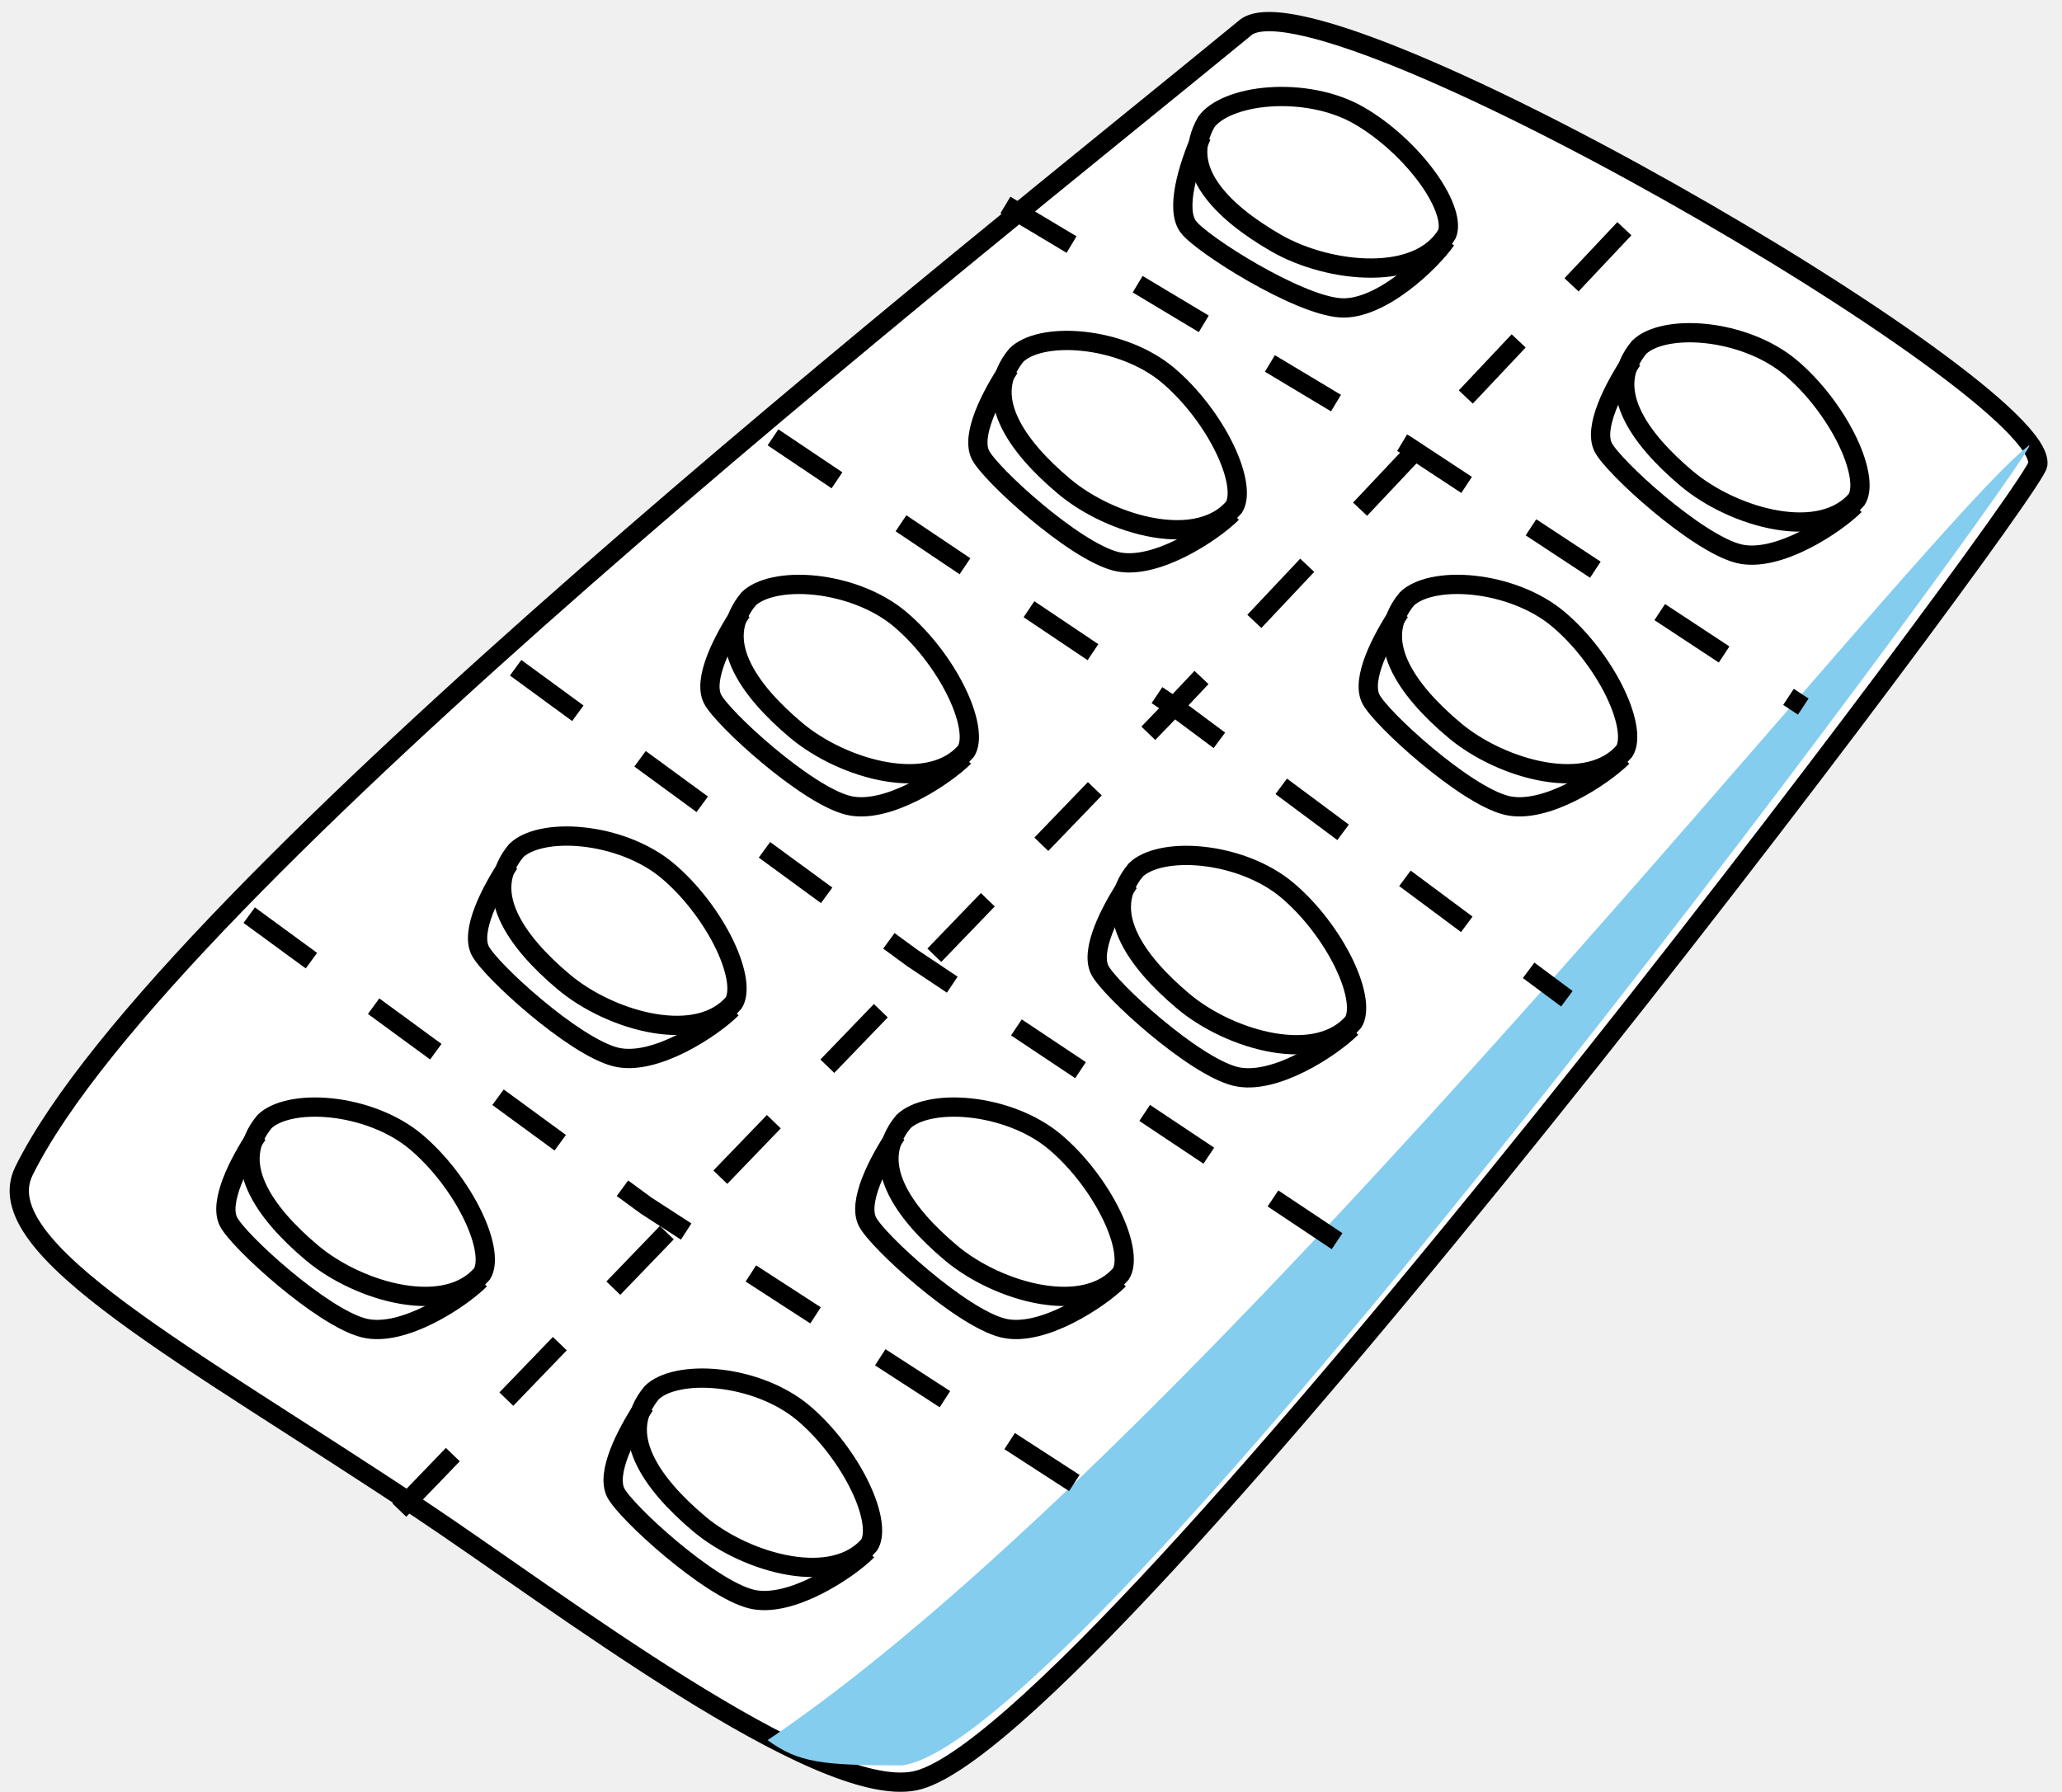
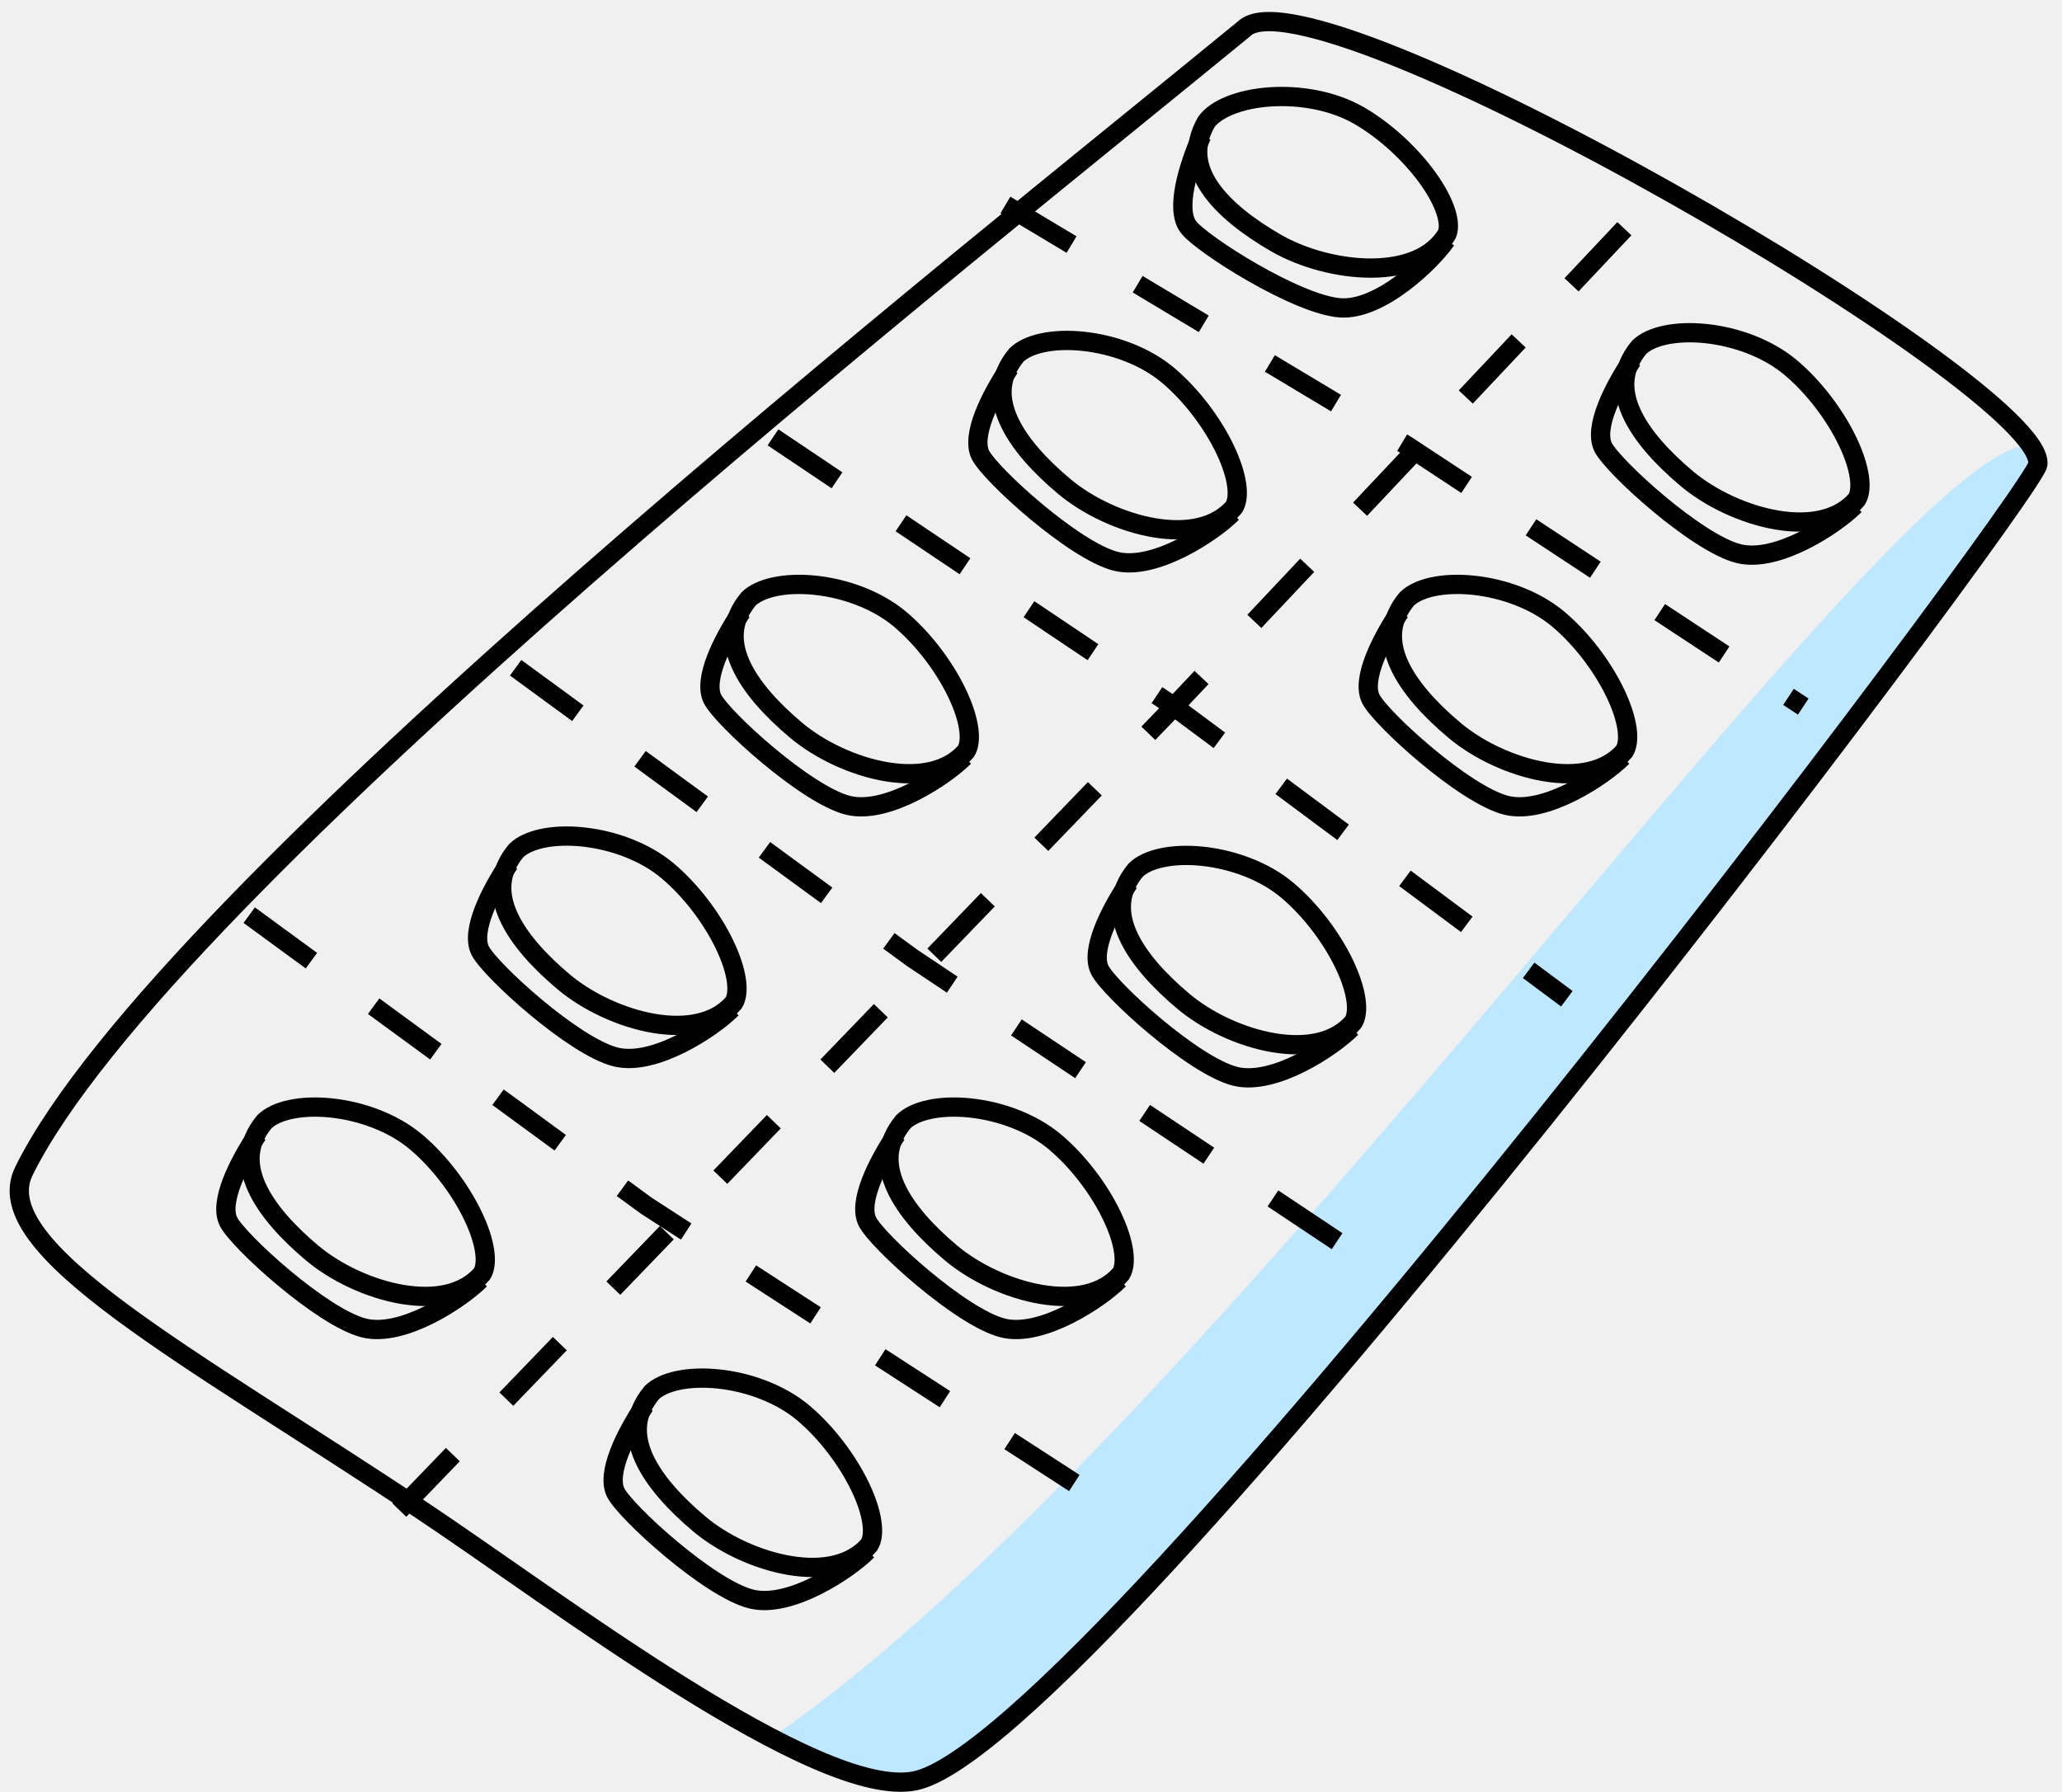
- <svg xmlns="http://www.w3.org/2000/svg" height="93" viewBox="0 0 107 93" fill="none">
-   <path d="M1.242 60.776C-0.745 64.803 9.804 70.329 21.851 78.36C28.894 83.055 42.458 93.438 47.471 92.426C56.861 90.531 105.557 25.619 105.745 24.105C106.245 20.085 68.068 -2.019 64.552 1.499C50.485 13.052 8.472 46.121 1.242 60.776Z" fill="white" stroke="black" />
+ <svg xmlns="http://www.w3.org/2000/svg" width="107" height="93" viewBox="0 0 107 93" fill="none">
  <path d="M20.722 78.374L60.917 36.679L85.535 10.55" stroke="black" stroke-dasharray="4 4" />
  <path d="M64.174 25.178C64.247 25.714 64.179 26.091 64.032 26.327C63.125 27.387 61.61 27.677 59.903 27.392C58.196 27.106 56.429 26.257 55.221 25.243C53.965 24.19 52.869 23.001 52.337 21.806C52.073 21.215 51.955 20.64 52.008 20.087C52.061 19.543 52.281 18.986 52.747 18.424C53.034 18.145 53.491 17.922 54.097 17.792C54.708 17.661 55.435 17.632 56.208 17.714C57.76 17.877 59.418 18.476 60.601 19.469C61.818 20.491 62.906 21.94 63.562 23.308C63.89 23.992 64.101 24.635 64.174 25.178Z" stroke="black" />
  <path d="M52.382 19.086C51.377 20.593 50.378 22.602 50.875 23.607C51.372 24.613 55.73 28.589 57.908 29.133C59.918 29.636 62.931 27.626 63.935 26.622" stroke="black" />
-   <path d="M70.365 51.905C70.438 52.441 70.37 52.818 70.223 53.054C69.316 54.114 67.801 54.404 66.094 54.119C64.387 53.833 62.62 52.984 61.411 51.97C60.156 50.917 59.06 49.728 58.528 48.533C58.264 47.943 58.146 47.367 58.2 46.813C58.252 46.27 58.471 45.713 58.938 45.151C59.225 44.872 59.682 44.649 60.288 44.519C60.899 44.388 61.627 44.359 62.399 44.441C63.95 44.604 65.609 45.203 66.792 46.196C68.009 47.218 69.097 48.667 69.753 50.035C70.081 50.719 70.292 51.362 70.365 51.905Z" stroke="black" />
-   <path d="M58.573 45.813C57.568 47.32 56.569 49.329 57.066 50.334C57.563 51.34 61.921 55.316 64.099 55.86C66.109 56.363 69.121 54.353 70.126 53.349" stroke="black" />
+   <path d="M70.365 51.905C70.438 52.441 70.37 52.818 70.223 53.053C69.316 54.114 67.801 54.404 66.094 54.118C64.387 53.833 62.62 52.984 61.411 51.97C60.156 50.916 59.06 49.728 58.528 48.533C58.264 47.942 58.146 47.367 58.2 46.813C58.252 46.27 58.471 45.713 58.938 45.151C59.225 44.872 59.682 44.649 60.288 44.519C60.899 44.388 61.627 44.359 62.399 44.441C63.95 44.604 65.609 45.203 66.792 46.196C68.009 47.218 69.097 48.666 69.753 50.035C70.081 50.719 70.292 51.362 70.365 51.905Z" stroke="black" />
+   <path d="M58.573 45.813C57.568 47.32 56.569 49.329 57.066 50.334C57.563 51.34 61.921 55.316 64.099 55.86C66.109 56.363 69.121 54.353 70.126 53.348" stroke="black" />
  <path d="M58.307 64.967C58.38 65.503 58.312 65.88 58.165 66.115C57.258 67.176 55.743 67.466 54.036 67.18C52.329 66.894 50.562 66.046 49.353 65.032C48.098 63.978 47.002 62.79 46.469 61.595C46.206 61.004 46.088 60.429 46.141 59.875C46.194 59.332 46.413 58.775 46.88 58.213C47.167 57.934 47.624 57.711 48.23 57.581C48.841 57.45 49.568 57.421 50.341 57.502C51.892 57.666 53.55 58.265 54.734 59.258C55.951 60.279 57.039 61.728 57.695 63.097C58.023 63.78 58.234 64.424 58.307 64.967Z" stroke="black" />
  <path d="M46.515 58.875C45.51 60.382 44.511 62.391 45.008 63.396C45.505 64.401 49.863 68.377 52.041 68.922C54.051 69.424 57.063 67.415 58.068 66.41" stroke="black" />
-   <path d="M45.247 79.032C45.32 79.568 45.252 79.945 45.105 80.181C44.198 81.241 42.683 81.532 40.976 81.246C39.269 80.96 37.502 80.112 36.293 79.097C35.038 78.044 33.942 76.855 33.409 75.66C33.146 75.07 33.028 74.495 33.081 73.941C33.133 73.397 33.353 72.841 33.82 72.279C34.107 71.999 34.563 71.776 35.17 71.647C35.781 71.515 36.508 71.487 37.281 71.568C38.832 71.731 40.49 72.33 41.674 73.323C42.891 74.345 43.978 75.794 44.635 77.162C44.963 77.846 45.174 78.489 45.247 79.032Z" stroke="black" />
-   <path d="M33.455 72.94C32.45 74.448 31.451 76.457 31.948 77.462C32.445 78.467 36.803 82.443 38.981 82.988C40.991 83.49 44.003 81.481 45.008 80.476" stroke="black" />
-   <path d="M50.271 37.839C50.343 38.376 50.275 38.752 50.129 38.988C49.221 40.048 47.706 40.339 45.999 40.053C44.292 39.767 42.525 38.919 41.317 37.905C40.061 36.851 38.965 35.663 38.433 34.468C38.169 33.877 38.051 33.302 38.105 32.748C38.157 32.205 38.377 31.648 38.843 31.086C39.13 30.806 39.587 30.584 40.193 30.454C40.804 30.323 41.532 30.294 42.304 30.375C43.856 30.539 45.514 31.137 46.697 32.131C47.914 33.152 49.002 34.601 49.658 35.969C49.986 36.653 50.197 37.296 50.271 37.839Z" stroke="black" />
+   <path d="M45.247 79.032C45.32 79.568 45.252 79.945 45.105 80.181C44.198 81.241 42.683 81.532 40.976 81.246C39.269 80.96 37.502 80.112 36.293 79.097C35.038 78.044 33.942 76.855 33.409 75.661C33.146 75.07 33.028 74.495 33.081 73.941C33.133 73.397 33.353 72.841 33.82 72.279C34.107 71.999 34.563 71.777 35.17 71.647C35.781 71.516 36.508 71.487 37.281 71.568C38.832 71.732 40.49 72.33 41.674 73.323C42.891 74.345 43.978 75.794 44.635 77.162C44.963 77.846 45.174 78.489 45.247 79.032Z" stroke="black" />
+   <path d="M33.455 72.941C32.45 74.448 31.451 76.457 31.948 77.462C32.445 78.467 36.803 82.443 38.981 82.988C40.991 83.49 44.003 81.481 45.008 80.476" stroke="black" />
+   <path d="M50.271 37.84C50.343 38.376 50.275 38.752 50.129 38.988C49.221 40.048 47.706 40.339 45.999 40.053C44.292 39.767 42.525 38.919 41.317 37.905C40.061 36.851 38.965 35.663 38.433 34.468C38.169 33.877 38.051 33.302 38.105 32.748C38.157 32.205 38.377 31.648 38.843 31.086C39.13 30.806 39.587 30.584 40.193 30.454C40.804 30.323 41.532 30.294 42.304 30.375C43.856 30.539 45.514 31.138 46.697 32.131C47.914 33.152 49.002 34.601 49.658 35.969C49.986 36.653 50.197 37.296 50.271 37.84Z" stroke="black" />
  <path d="M38.478 31.747C37.474 33.255 36.474 35.264 36.971 36.269C37.469 37.274 41.826 41.25 44.005 41.795C46.014 42.297 49.027 40.288 50.032 39.283" stroke="black" />
-   <path d="M46.812 91.623C56.847 90.314 106.823 21.934 105.276 23.124C99.605 27.487 62.519 75.044 39.831 90.314C41.431 91.478 42.623 91.623 46.812 91.623Z" fill="#84CDEE" />
+   <path d="M47.5 92C57.535 90.691 108.5 23.124 105.276 23.124C98.121 23.124 62.519 75.044 39.831 90.314C41.431 91.478 43.312 92 47.5 92Z" fill="#BEE8FF" />
  <path d="M38.214 50.901C38.286 51.437 38.218 51.814 38.072 52.05C37.164 53.11 35.649 53.401 33.942 53.115C32.235 52.829 30.468 51.98 29.26 50.966C28.004 49.913 26.908 48.724 26.376 47.529C26.112 46.939 25.994 46.364 26.048 45.81C26.1 45.266 26.32 44.709 26.786 44.148C27.073 43.868 27.53 43.645 28.136 43.515C28.747 43.384 29.475 43.355 30.247 43.437C31.799 43.6 33.457 44.199 34.64 45.192C35.857 46.214 36.945 47.663 37.601 49.031C37.929 49.715 38.14 50.358 38.214 50.901Z" stroke="black" />
-   <path d="M26.421 44.809C25.416 46.316 24.417 48.325 24.914 49.33C25.411 50.336 29.769 54.312 31.948 54.856C33.957 55.359 36.97 53.349 37.974 52.345" stroke="black" />
+   <path d="M26.421 44.809C25.416 46.316 24.417 48.325 24.914 49.331C25.411 50.336 29.769 54.312 31.948 54.856C33.957 55.359 36.97 53.349 37.974 52.345" stroke="black" />
  <path d="M25.153 64.967C25.225 65.503 25.157 65.88 25.011 66.115C24.103 67.176 22.588 67.466 20.881 67.18C19.174 66.894 17.407 66.046 16.199 65.032C14.943 63.978 13.847 62.79 13.315 61.595C13.051 61.004 12.933 60.429 12.987 59.875C13.039 59.332 13.258 58.775 13.725 58.213C14.012 57.934 14.469 57.711 15.075 57.581C15.686 57.45 16.414 57.421 17.186 57.502C18.738 57.666 20.396 58.265 21.579 59.258C22.796 60.279 23.884 61.728 24.54 63.097C24.868 63.78 25.079 64.424 25.153 64.967Z" stroke="black" />
  <path d="M13.36 58.875C12.355 60.382 11.356 62.391 11.853 63.396C12.35 64.401 16.708 68.377 18.887 68.922C20.896 69.424 23.909 67.415 24.913 66.41" stroke="black" />
  <path d="M84.431 37.839C84.504 38.375 84.436 38.752 84.289 38.988C83.381 40.048 81.866 40.339 80.16 40.053C78.452 39.767 76.685 38.919 75.477 37.904C74.221 36.851 73.126 35.662 72.593 34.468C72.33 33.877 72.212 33.302 72.265 32.748C72.317 32.204 72.537 31.648 73.003 31.086C73.29 30.806 73.747 30.584 74.353 30.453C74.964 30.322 75.692 30.294 76.464 30.375C78.016 30.538 79.674 31.137 80.857 32.13C82.075 33.152 83.162 34.601 83.819 35.969C84.147 36.653 84.357 37.296 84.431 37.839Z" stroke="black" />
  <path d="M72.639 31.747C71.634 33.255 70.635 35.264 71.132 36.269C71.629 37.274 75.987 41.25 78.165 41.795C80.174 42.297 83.187 40.288 84.192 39.283" stroke="black" />
  <path d="M96.487 24.777C96.56 25.314 96.492 25.691 96.345 25.926C95.437 26.986 93.922 27.277 92.216 26.991C90.508 26.705 88.742 25.857 87.533 24.843C86.278 23.789 85.182 22.601 84.649 21.406C84.386 20.815 84.268 20.24 84.321 19.686C84.373 19.143 84.593 18.586 85.059 18.024C85.347 17.744 85.803 17.522 86.409 17.392C87.021 17.261 87.748 17.232 88.521 17.313C90.072 17.477 91.73 18.076 92.913 19.069C94.131 20.09 95.218 21.539 95.875 22.907C96.203 23.591 96.413 24.234 96.487 24.777Z" stroke="black" />
  <path d="M84.695 18.686C83.69 20.193 82.691 22.202 83.188 23.207C83.685 24.212 88.043 28.188 90.221 28.733C92.23 29.235 95.243 27.226 96.248 26.221" stroke="black" />
  <path d="M75.026 10.988C75.192 11.503 75.19 11.886 75.087 12.144C74.379 13.346 72.938 13.897 71.207 13.913C69.476 13.93 67.588 13.403 66.221 12.616C64.801 11.798 63.515 10.819 62.782 9.735C62.419 9.2 62.203 8.654 62.158 8.099C62.115 7.555 62.234 6.968 62.595 6.334C62.829 6.008 63.24 5.709 63.814 5.476C64.393 5.24 65.104 5.084 65.879 5.03C67.435 4.92 69.172 5.22 70.511 5.991C71.888 6.784 73.212 8.021 74.097 9.253C74.539 9.869 74.859 10.466 75.026 10.988Z" stroke="black" />
-   <path d="M62.352 7.049C61.626 8.708 60.993 10.861 61.658 11.764C62.323 12.667 67.308 15.821 69.548 15.976C71.614 16.12 74.23 13.616 75.044 12.451" stroke="black" />
+   <path d="M62.352 7.049C61.626 8.708 60.993 10.861 61.658 11.764C62.323 12.667 67.308 15.821 69.548 15.977C71.614 16.12 74.23 13.616 75.044 12.451" stroke="black" />
+   <path d="M1.242 60.776C-0.745 64.803 9.804 70.329 21.851 78.36C28.894 83.055 42.458 93.438 47.471 92.426C56.861 90.531 105.557 25.619 105.745 24.105C106.245 20.085 68.068 -2.019 64.552 1.499C50.486 13.052 8.472 46.121 1.242 60.776Z" stroke="black" />
  <path d="M40.112 22.698L60.921 36.672L81.306 51.835" stroke="black" stroke-dasharray="4 4" />
  <path d="M26.757 34.656L47.356 49.731L69.962 64.803" stroke="black" stroke-dasharray="4 4" />
  <path d="M12.932 47.496L33.531 62.572L57.907 78.367" stroke="black" stroke-dasharray="4 4" />
  <path d="M52.173 10.637L72.977 23.108L93.573 36.672" stroke="black" stroke-dasharray="4 4" />
</svg>
